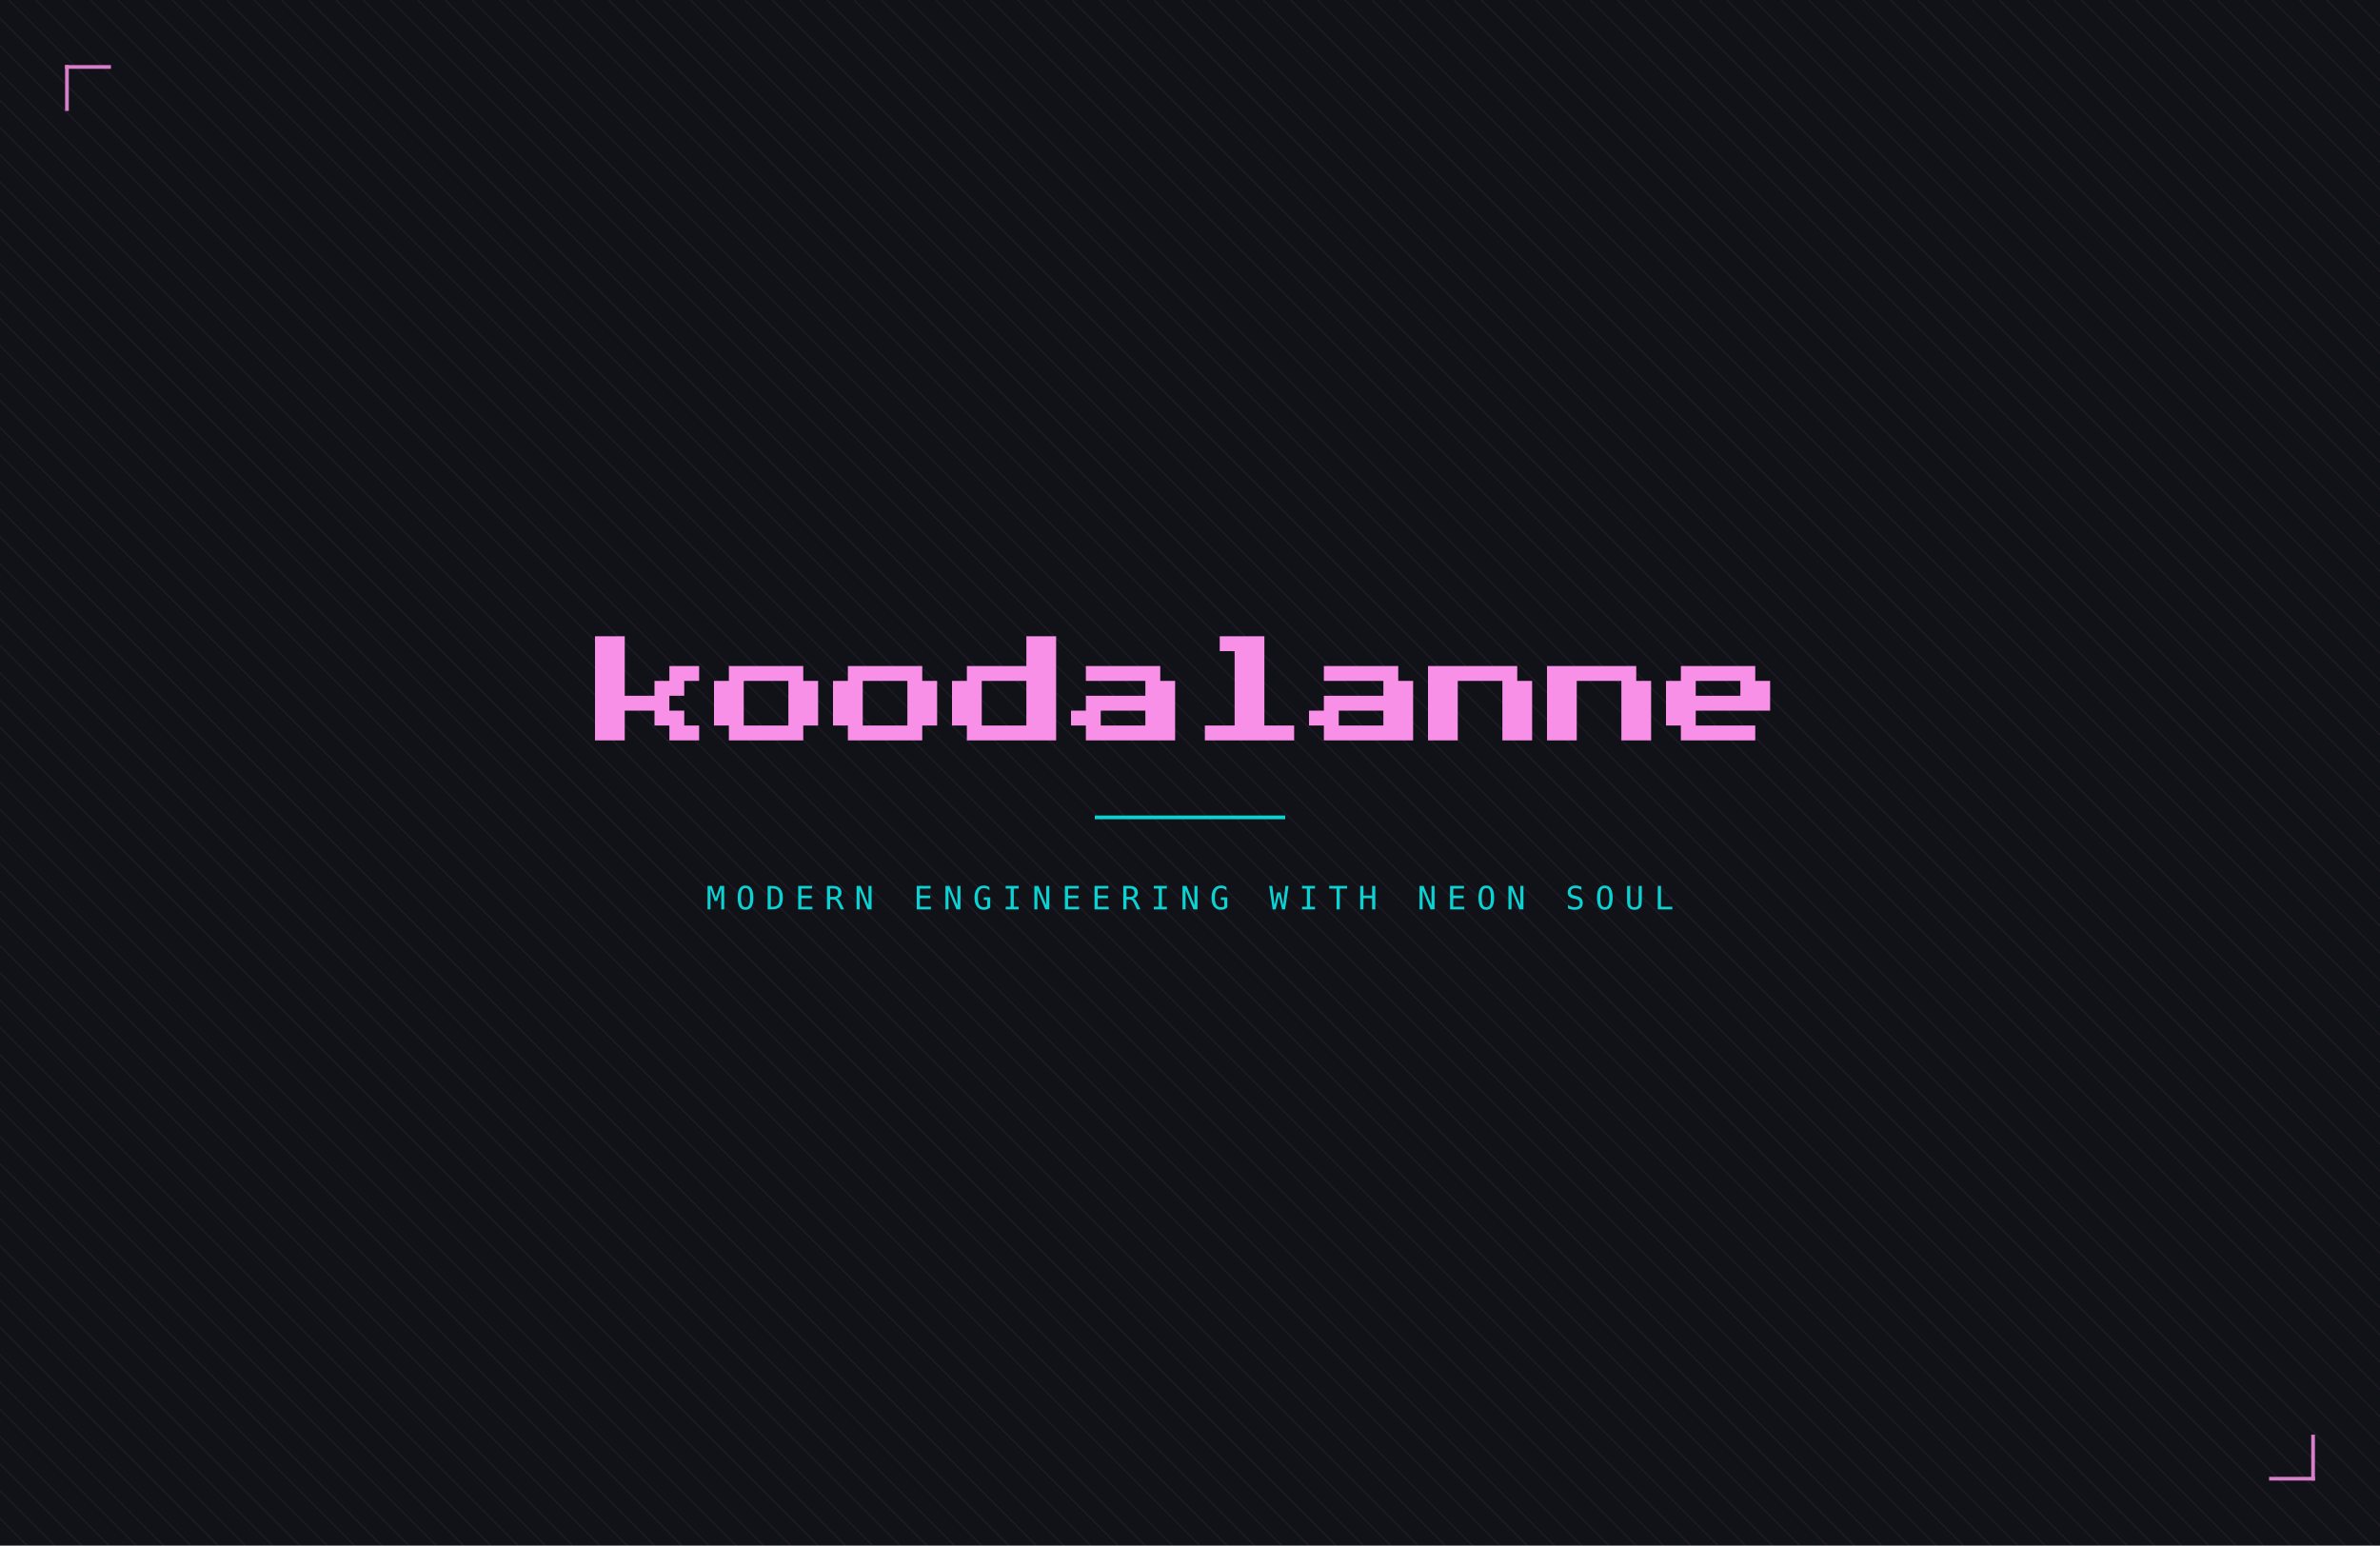
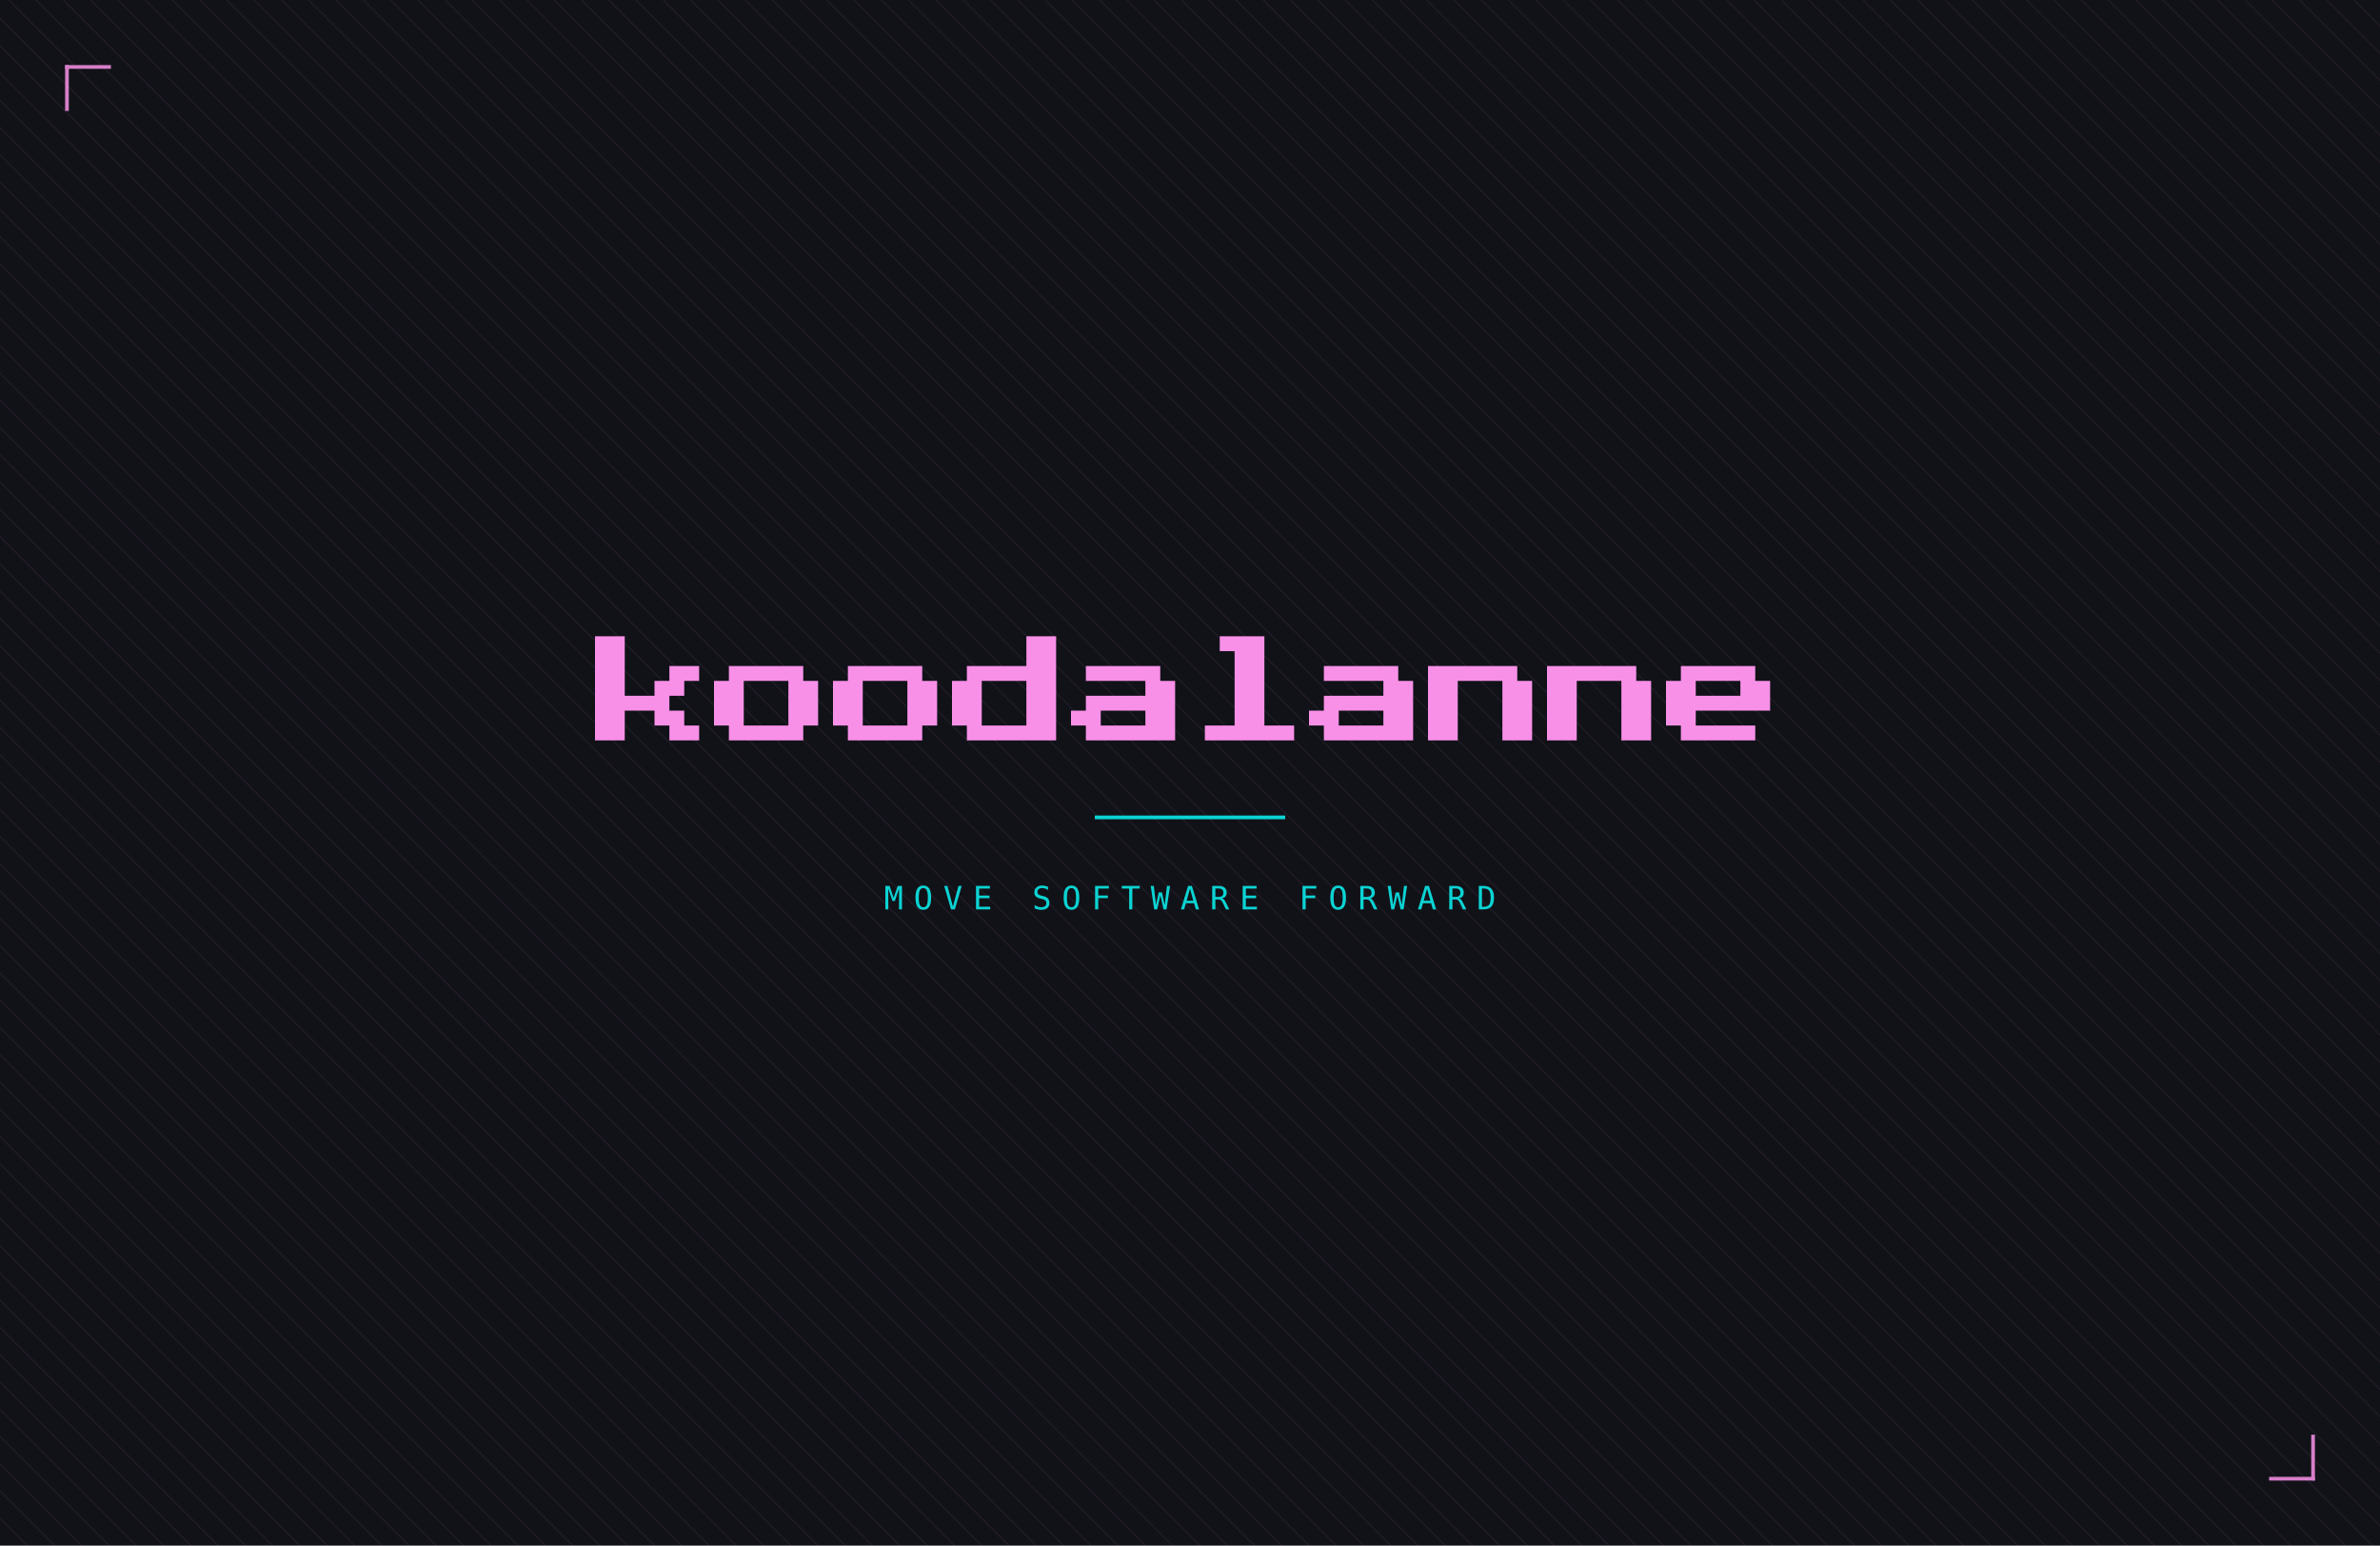
<svg xmlns="http://www.w3.org/2000/svg" viewBox="0 0 1800 1169" width="1800" height="1169" role="img" aria-label="koodalanne wallpaper — diagonal + slogan">
  <rect width="1800" height="1169" fill="#111218" />
  <g stroke="#f890e7" stroke-width="1" opacity="0.07">
    <line x1="-1169" y1="0" x2="0" y2="1169" />
    <line x1="-1148.37" y1="0" x2="20.63" y2="1169" />
    <line x1="-1127.75" y1="0" x2="41.25" y2="1169" />
    <line x1="-1107.12" y1="0" x2="61.88" y2="1169" />
    <line x1="-1086.5" y1="0" x2="82.5" y2="1169" />
    <line x1="-1065.87" y1="0" x2="103.13" y2="1169" />
    <line x1="-1045.25" y1="0" x2="123.75" y2="1169" />
    <line x1="-1024.62" y1="0" x2="144.38" y2="1169" />
    <line x1="-1004" y1="0" x2="165" y2="1169" />
    <line x1="-983.37" y1="0" x2="185.63" y2="1169" />
    <line x1="-962.75" y1="0" x2="206.25" y2="1169" />
    <line x1="-942.12" y1="0" x2="226.88" y2="1169" />
    <line x1="-921.5" y1="0" x2="247.5" y2="1169" />
    <line x1="-900.87" y1="0" x2="268.13" y2="1169" />
    <line x1="-880.25" y1="0" x2="288.75" y2="1169" />
    <line x1="-859.62" y1="0" x2="309.38" y2="1169" />
    <line x1="-839" y1="0" x2="330" y2="1169" />
    <line x1="-818.37" y1="0" x2="350.63" y2="1169" />
    <line x1="-797.75" y1="0" x2="371.25" y2="1169" />
    <line x1="-777.12" y1="0" x2="391.88" y2="1169" />
    <line x1="-756.5" y1="0" x2="412.5" y2="1169" />
    <line x1="-735.87" y1="0" x2="433.13" y2="1169" />
    <line x1="-715.25" y1="0" x2="453.75" y2="1169" />
    <line x1="-694.62" y1="0" x2="474.38" y2="1169" />
    <line x1="-674" y1="0" x2="495" y2="1169" />
    <line x1="-653.37" y1="0" x2="515.63" y2="1169" />
    <line x1="-632.75" y1="0" x2="536.25" y2="1169" />
    <line x1="-612.12" y1="0" x2="556.88" y2="1169" />
    <line x1="-591.5" y1="0" x2="577.5" y2="1169" />
    <line x1="-570.87" y1="0" x2="598.13" y2="1169" />
    <line x1="-550.25" y1="0" x2="618.75" y2="1169" />
    <line x1="-529.62" y1="0" x2="639.38" y2="1169" />
    <line x1="-509" y1="0" x2="660" y2="1169" />
    <line x1="-488.37" y1="0" x2="680.63" y2="1169" />
    <line x1="-467.75" y1="0" x2="701.25" y2="1169" />
    <line x1="-447.12" y1="0" x2="721.88" y2="1169" />
    <line x1="-426.5" y1="0" x2="742.5" y2="1169" />
    <line x1="-405.87" y1="0" x2="763.13" y2="1169" />
    <line x1="-385.25" y1="0" x2="783.75" y2="1169" />
    <line x1="-364.62" y1="0" x2="804.38" y2="1169" />
    <line x1="-344" y1="0" x2="825" y2="1169" />
    <line x1="-323.37" y1="0" x2="845.63" y2="1169" />
    <line x1="-302.75" y1="0" x2="866.25" y2="1169" />
    <line x1="-282.12" y1="0" x2="886.88" y2="1169" />
    <line x1="-261.5" y1="0" x2="907.5" y2="1169" />
    <line x1="-240.87" y1="0" x2="928.13" y2="1169" />
    <line x1="-220.25" y1="0" x2="948.75" y2="1169" />
    <line x1="-199.62" y1="0" x2="969.38" y2="1169" />
    <line x1="-179" y1="0" x2="990" y2="1169" />
    <line x1="-158.37" y1="0" x2="1010.63" y2="1169" />
    <line x1="-137.75" y1="0" x2="1031.25" y2="1169" />
    <line x1="-117.12" y1="0" x2="1051.88" y2="1169" />
    <line x1="-96.5" y1="0" x2="1072.5" y2="1169" />
    <line x1="-75.87" y1="0" x2="1093.13" y2="1169" />
    <line x1="-55.25" y1="0" x2="1113.75" y2="1169" />
    <line x1="-34.62" y1="0" x2="1134.38" y2="1169" />
    <line x1="-14" y1="0" x2="1155" y2="1169" />
    <line x1="6.63" y1="0" x2="1175.63" y2="1169" />
    <line x1="27.25" y1="0" x2="1196.25" y2="1169" />
    <line x1="47.88" y1="0" x2="1216.88" y2="1169" />
    <line x1="68.5" y1="0" x2="1237.5" y2="1169" />
    <line x1="89.13" y1="0" x2="1258.13" y2="1169" />
    <line x1="109.75" y1="0" x2="1278.75" y2="1169" />
    <line x1="130.38" y1="0" x2="1299.38" y2="1169" />
    <line x1="151" y1="0" x2="1320" y2="1169" />
    <line x1="171.63" y1="0" x2="1340.63" y2="1169" />
    <line x1="192.25" y1="0" x2="1361.25" y2="1169" />
    <line x1="212.88" y1="0" x2="1381.88" y2="1169" />
    <line x1="233.5" y1="0" x2="1402.5" y2="1169" />
    <line x1="254.13" y1="0" x2="1423.13" y2="1169" />
    <line x1="274.75" y1="0" x2="1443.75" y2="1169" />
    <line x1="295.38" y1="0" x2="1464.38" y2="1169" />
    <line x1="316" y1="0" x2="1485" y2="1169" />
    <line x1="336.63" y1="0" x2="1505.63" y2="1169" />
    <line x1="357.25" y1="0" x2="1526.25" y2="1169" />
    <line x1="377.88" y1="0" x2="1546.88" y2="1169" />
    <line x1="398.5" y1="0" x2="1567.5" y2="1169" />
    <line x1="419.13" y1="0" x2="1588.13" y2="1169" />
    <line x1="439.75" y1="0" x2="1608.75" y2="1169" />
    <line x1="460.38" y1="0" x2="1629.38" y2="1169" />
    <line x1="481" y1="0" x2="1650" y2="1169" />
    <line x1="501.63" y1="0" x2="1670.63" y2="1169" />
    <line x1="522.25" y1="0" x2="1691.25" y2="1169" />
    <line x1="542.88" y1="0" x2="1711.88" y2="1169" />
    <line x1="563.5" y1="0" x2="1732.5" y2="1169" />
    <line x1="584.13" y1="0" x2="1753.13" y2="1169" />
    <line x1="604.75" y1="0" x2="1773.75" y2="1169" />
    <line x1="625.38" y1="0" x2="1794.38" y2="1169" />
    <line x1="646" y1="0" x2="1815" y2="1169" />
    <line x1="666.63" y1="0" x2="1835.63" y2="1169" />
    <line x1="687.25" y1="0" x2="1856.25" y2="1169" />
    <line x1="707.88" y1="0" x2="1876.88" y2="1169" />
    <line x1="728.5" y1="0" x2="1897.5" y2="1169" />
    <line x1="749.13" y1="0" x2="1918.13" y2="1169" />
    <line x1="769.75" y1="0" x2="1938.75" y2="1169" />
    <line x1="790.38" y1="0" x2="1959.38" y2="1169" />
    <line x1="811" y1="0" x2="1980" y2="1169" />
    <line x1="831.63" y1="0" x2="2000.63" y2="1169" />
    <line x1="852.25" y1="0" x2="2021.25" y2="1169" />
    <line x1="872.88" y1="0" x2="2041.88" y2="1169" />
    <line x1="893.5" y1="0" x2="2062.5" y2="1169" />
    <line x1="914.13" y1="0" x2="2083.13" y2="1169" />
    <line x1="934.75" y1="0" x2="2103.75" y2="1169" />
    <line x1="955.38" y1="0" x2="2124.38" y2="1169" />
    <line x1="976" y1="0" x2="2145" y2="1169" />
    <line x1="996.63" y1="0" x2="2165.63" y2="1169" />
    <line x1="1017.25" y1="0" x2="2186.25" y2="1169" />
    <line x1="1037.88" y1="0" x2="2206.88" y2="1169" />
    <line x1="1058.5" y1="0" x2="2227.5" y2="1169" />
    <line x1="1079.13" y1="0" x2="2248.13" y2="1169" />
    <line x1="1099.75" y1="0" x2="2268.75" y2="1169" />
    <line x1="1120.38" y1="0" x2="2289.38" y2="1169" />
    <line x1="1141" y1="0" x2="2310" y2="1169" />
    <line x1="1161.63" y1="0" x2="2330.63" y2="1169" />
    <line x1="1182.25" y1="0" x2="2351.25" y2="1169" />
    <line x1="1202.88" y1="0" x2="2371.88" y2="1169" />
    <line x1="1223.5" y1="0" x2="2392.5" y2="1169" />
    <line x1="1244.13" y1="0" x2="2413.13" y2="1169" />
    <line x1="1264.75" y1="0" x2="2433.75" y2="1169" />
    <line x1="1285.38" y1="0" x2="2454.38" y2="1169" />
    <line x1="1306" y1="0" x2="2475" y2="1169" />
    <line x1="1326.63" y1="0" x2="2495.63" y2="1169" />
    <line x1="1347.25" y1="0" x2="2516.25" y2="1169" />
    <line x1="1367.88" y1="0" x2="2536.88" y2="1169" />
    <line x1="1388.5" y1="0" x2="2557.5" y2="1169" />
    <line x1="1409.13" y1="0" x2="2578.13" y2="1169" />
    <line x1="1429.75" y1="0" x2="2598.75" y2="1169" />
    <line x1="1450.38" y1="0" x2="2619.38" y2="1169" />
    <line x1="1471" y1="0" x2="2640" y2="1169" />
    <line x1="1491.63" y1="0" x2="2660.63" y2="1169" />
    <line x1="1512.25" y1="0" x2="2681.25" y2="1169" />
    <line x1="1532.88" y1="0" x2="2701.88" y2="1169" />
    <line x1="1553.5" y1="0" x2="2722.5" y2="1169" />
    <line x1="1574.13" y1="0" x2="2743.13" y2="1169" />
    <line x1="1594.75" y1="0" x2="2763.75" y2="1169" />
    <line x1="1615.38" y1="0" x2="2784.38" y2="1169" />
    <line x1="1636" y1="0" x2="2805" y2="1169" />
    <line x1="1656.63" y1="0" x2="2825.63" y2="1169" />
    <line x1="1677.25" y1="0" x2="2846.25" y2="1169" />
    <line x1="1697.88" y1="0" x2="2866.88" y2="1169" />
    <line x1="1718.5" y1="0" x2="2887.5" y2="1169" />
    <line x1="1739.13" y1="0" x2="2908.13" y2="1169" />
    <line x1="1759.75" y1="0" x2="2928.75" y2="1169" />
    <line x1="1780.38" y1="0" x2="2949.38" y2="1169" />
  </g>
  <g transform="translate(450,481.23) scale(0.09)" fill="#f890e7">
    <g transform="translate(0,1000) scale(1,-1)">
      <path transform="translate(0,0)" d="M0 125V1000H250V500H500V625H625V750H875V625H750V500H625V375H750V250H875V125H625V250H500V375H250V125Z" />
      <path transform="translate(1000,0)" d="M125 125V250H0V625H125V750H750V625H875V250H750V125ZM250 250H625V625H250Z" />
      <path transform="translate(2000,0)" d="M125 125V250H0V625H125V750H750V625H875V250H750V125ZM250 250H625V625H250Z" />
      <path transform="translate(3000,0)" d="M125 125V250H0V625H125V750H625V1000H875V125ZM250 250H625V625H250Z" />
      <path transform="translate(4000,0)" d="M125 125V250H0V375H125V500H625V625H125V750H750V625H875V125ZM250 250H625V375H250Z" />
      <path transform="translate(5000,0)" d="M125 125V250H375V875H250V1000H625V250H875V125Z" />
      <path transform="translate(6000,0)" d="M125 125V250H0V375H125V500H625V625H125V750H750V625H875V125ZM250 250H625V375H250Z" />
      <path transform="translate(7000,0)" d="M0 125V750H750V625H875V125H625V625H250V125Z" />
      <path transform="translate(8000,0)" d="M0 125V750H750V625H875V125H625V625H250V125Z" />
      <path transform="translate(9000,0)" d="M125 125V250H0V625H125V750H750V625H875V375H250V250H750V125ZM250 500H625V625H250Z" />
    </g>
  </g>
  <rect x="828" y="616.8" width="144" height="2.81" fill="#0bd3d3" />
-   <text x="900" y="687.77" text-anchor="middle" font-family="'JetBrains Mono', monospace" font-size="24.3" letter-spacing="7.78" fill="#0bd3d3">MODERN ENGINEERING WITH NEON SOUL</text>
+   <text x="900" y="687.77" text-anchor="middle" font-family="'JetBrains Mono', monospace" font-size="24.3" letter-spacing="7.78" fill="#0bd3d3">MOVE SOFTWARE FORWARD</text>
  <g opacity="0.85">
    <line x1="50.63" y1="50.63" x2="82.5" y2="50.63" stroke="#f890e7" stroke-width="2.81" stroke-linecap="square" />
    <line x1="50.63" y1="50.63" x2="50.63" y2="82.5" stroke="#f890e7" stroke-width="2.81" stroke-linecap="square" />
    <line x1="1749.38" y1="1118.38" x2="1717.5" y2="1118.38" stroke="#f890e7" stroke-width="2.81" stroke-linecap="square" />
    <line x1="1749.38" y1="1118.38" x2="1749.38" y2="1086.5" stroke="#f890e7" stroke-width="2.81" stroke-linecap="square" />
  </g>
</svg>
